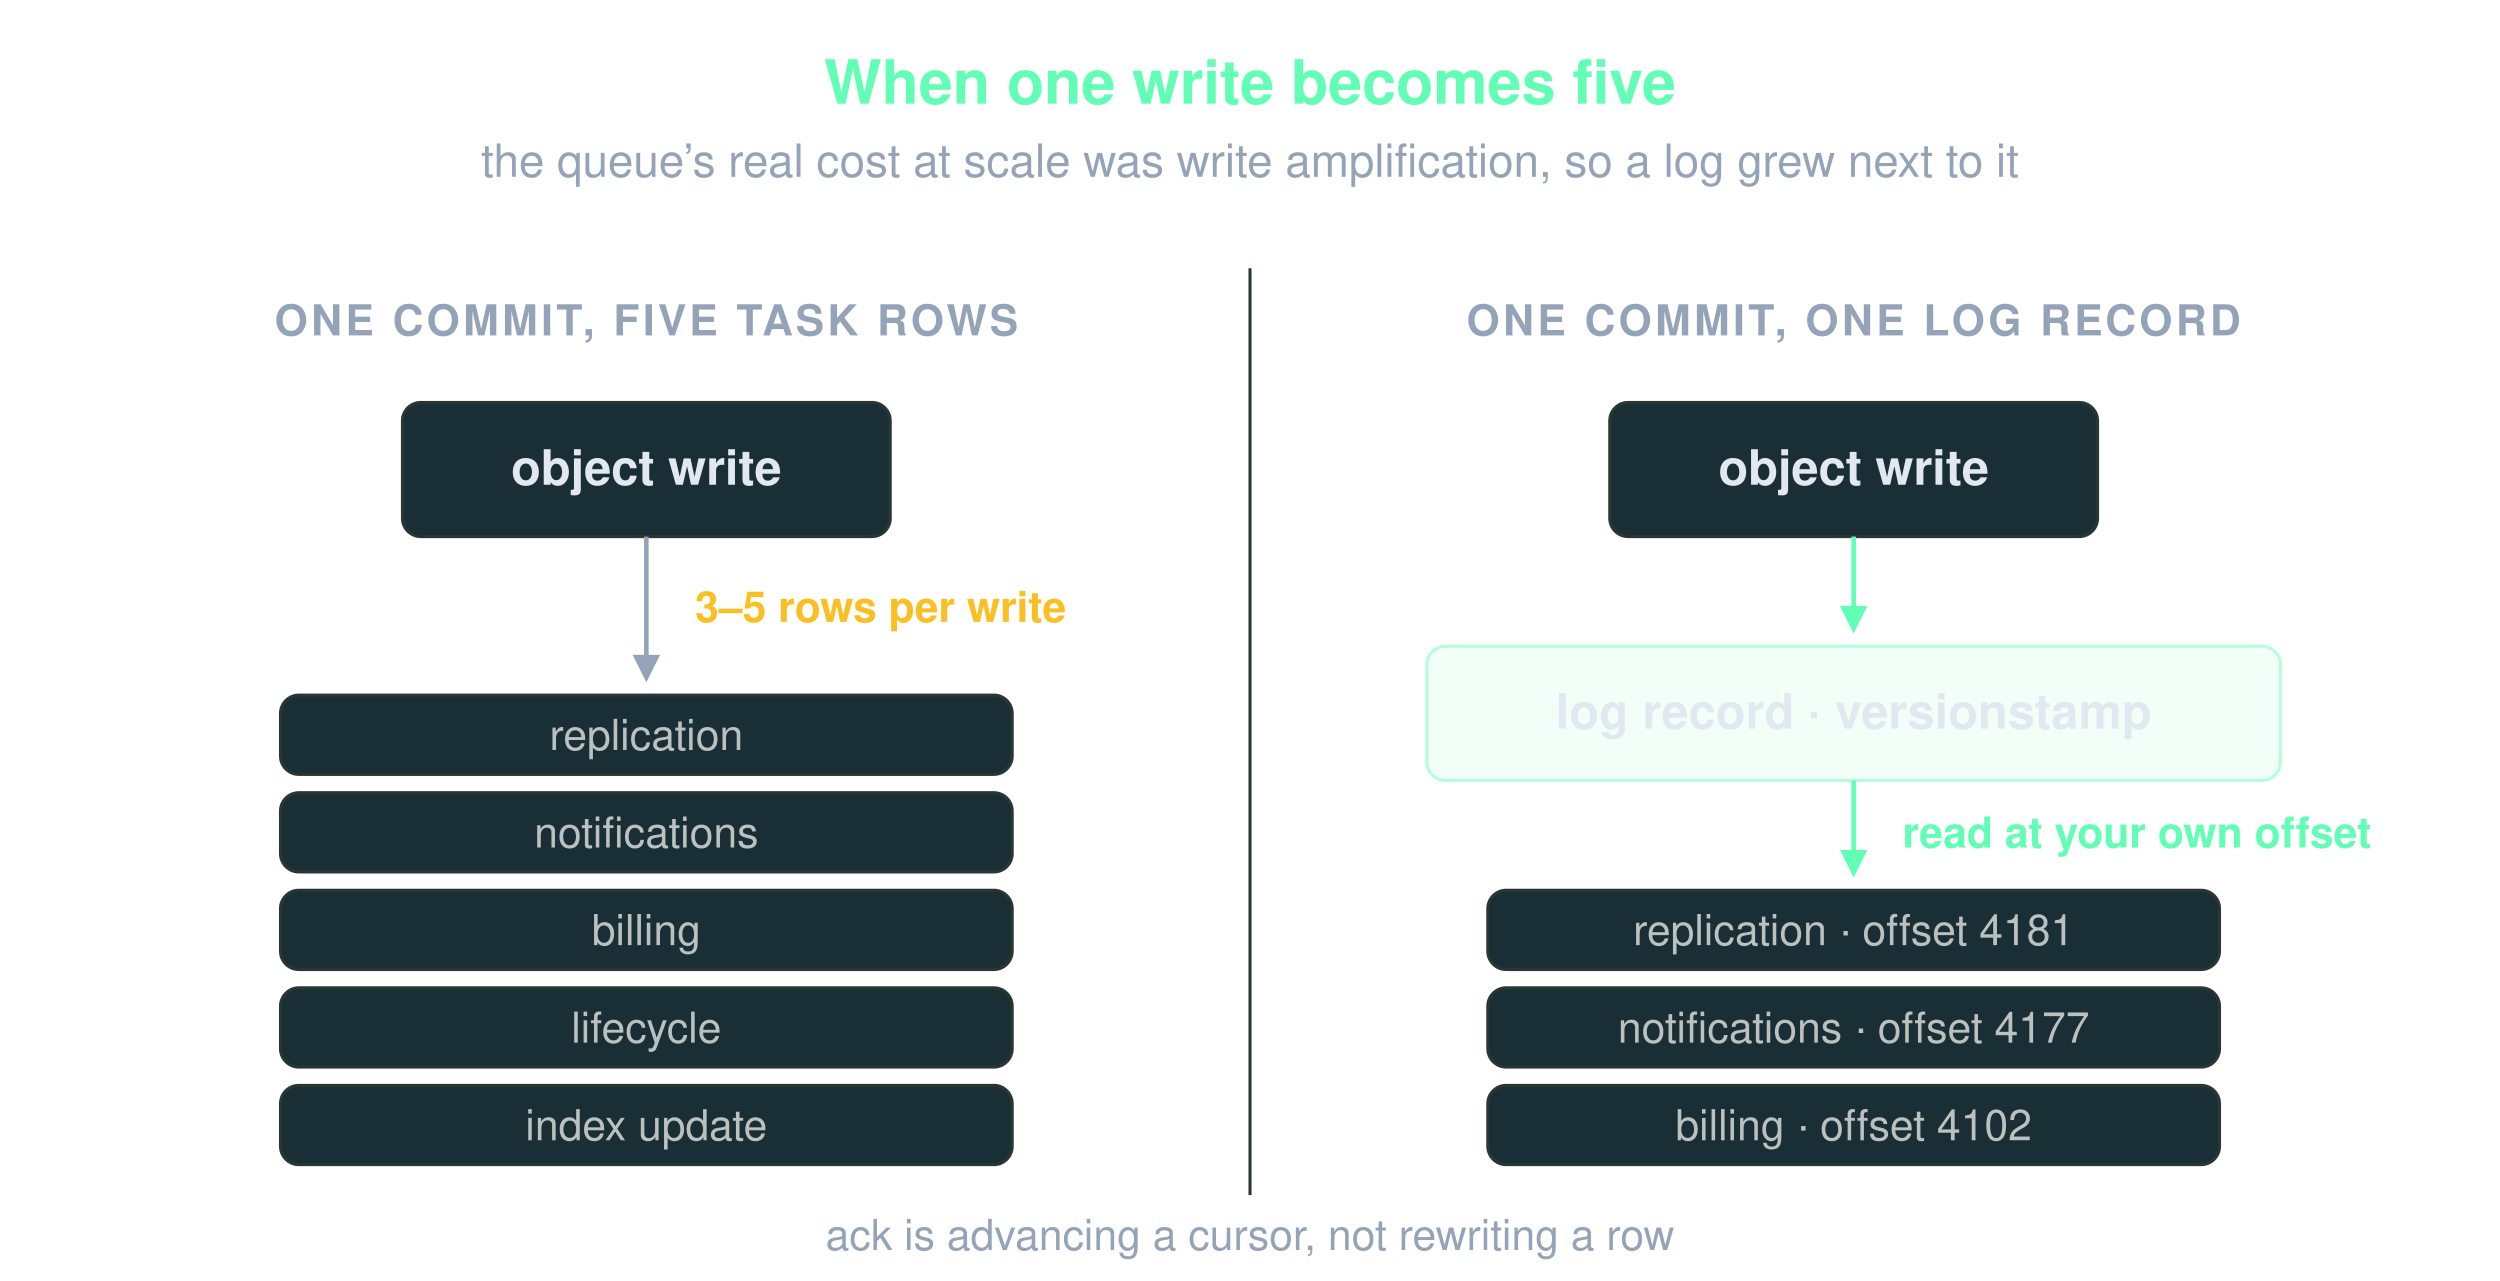
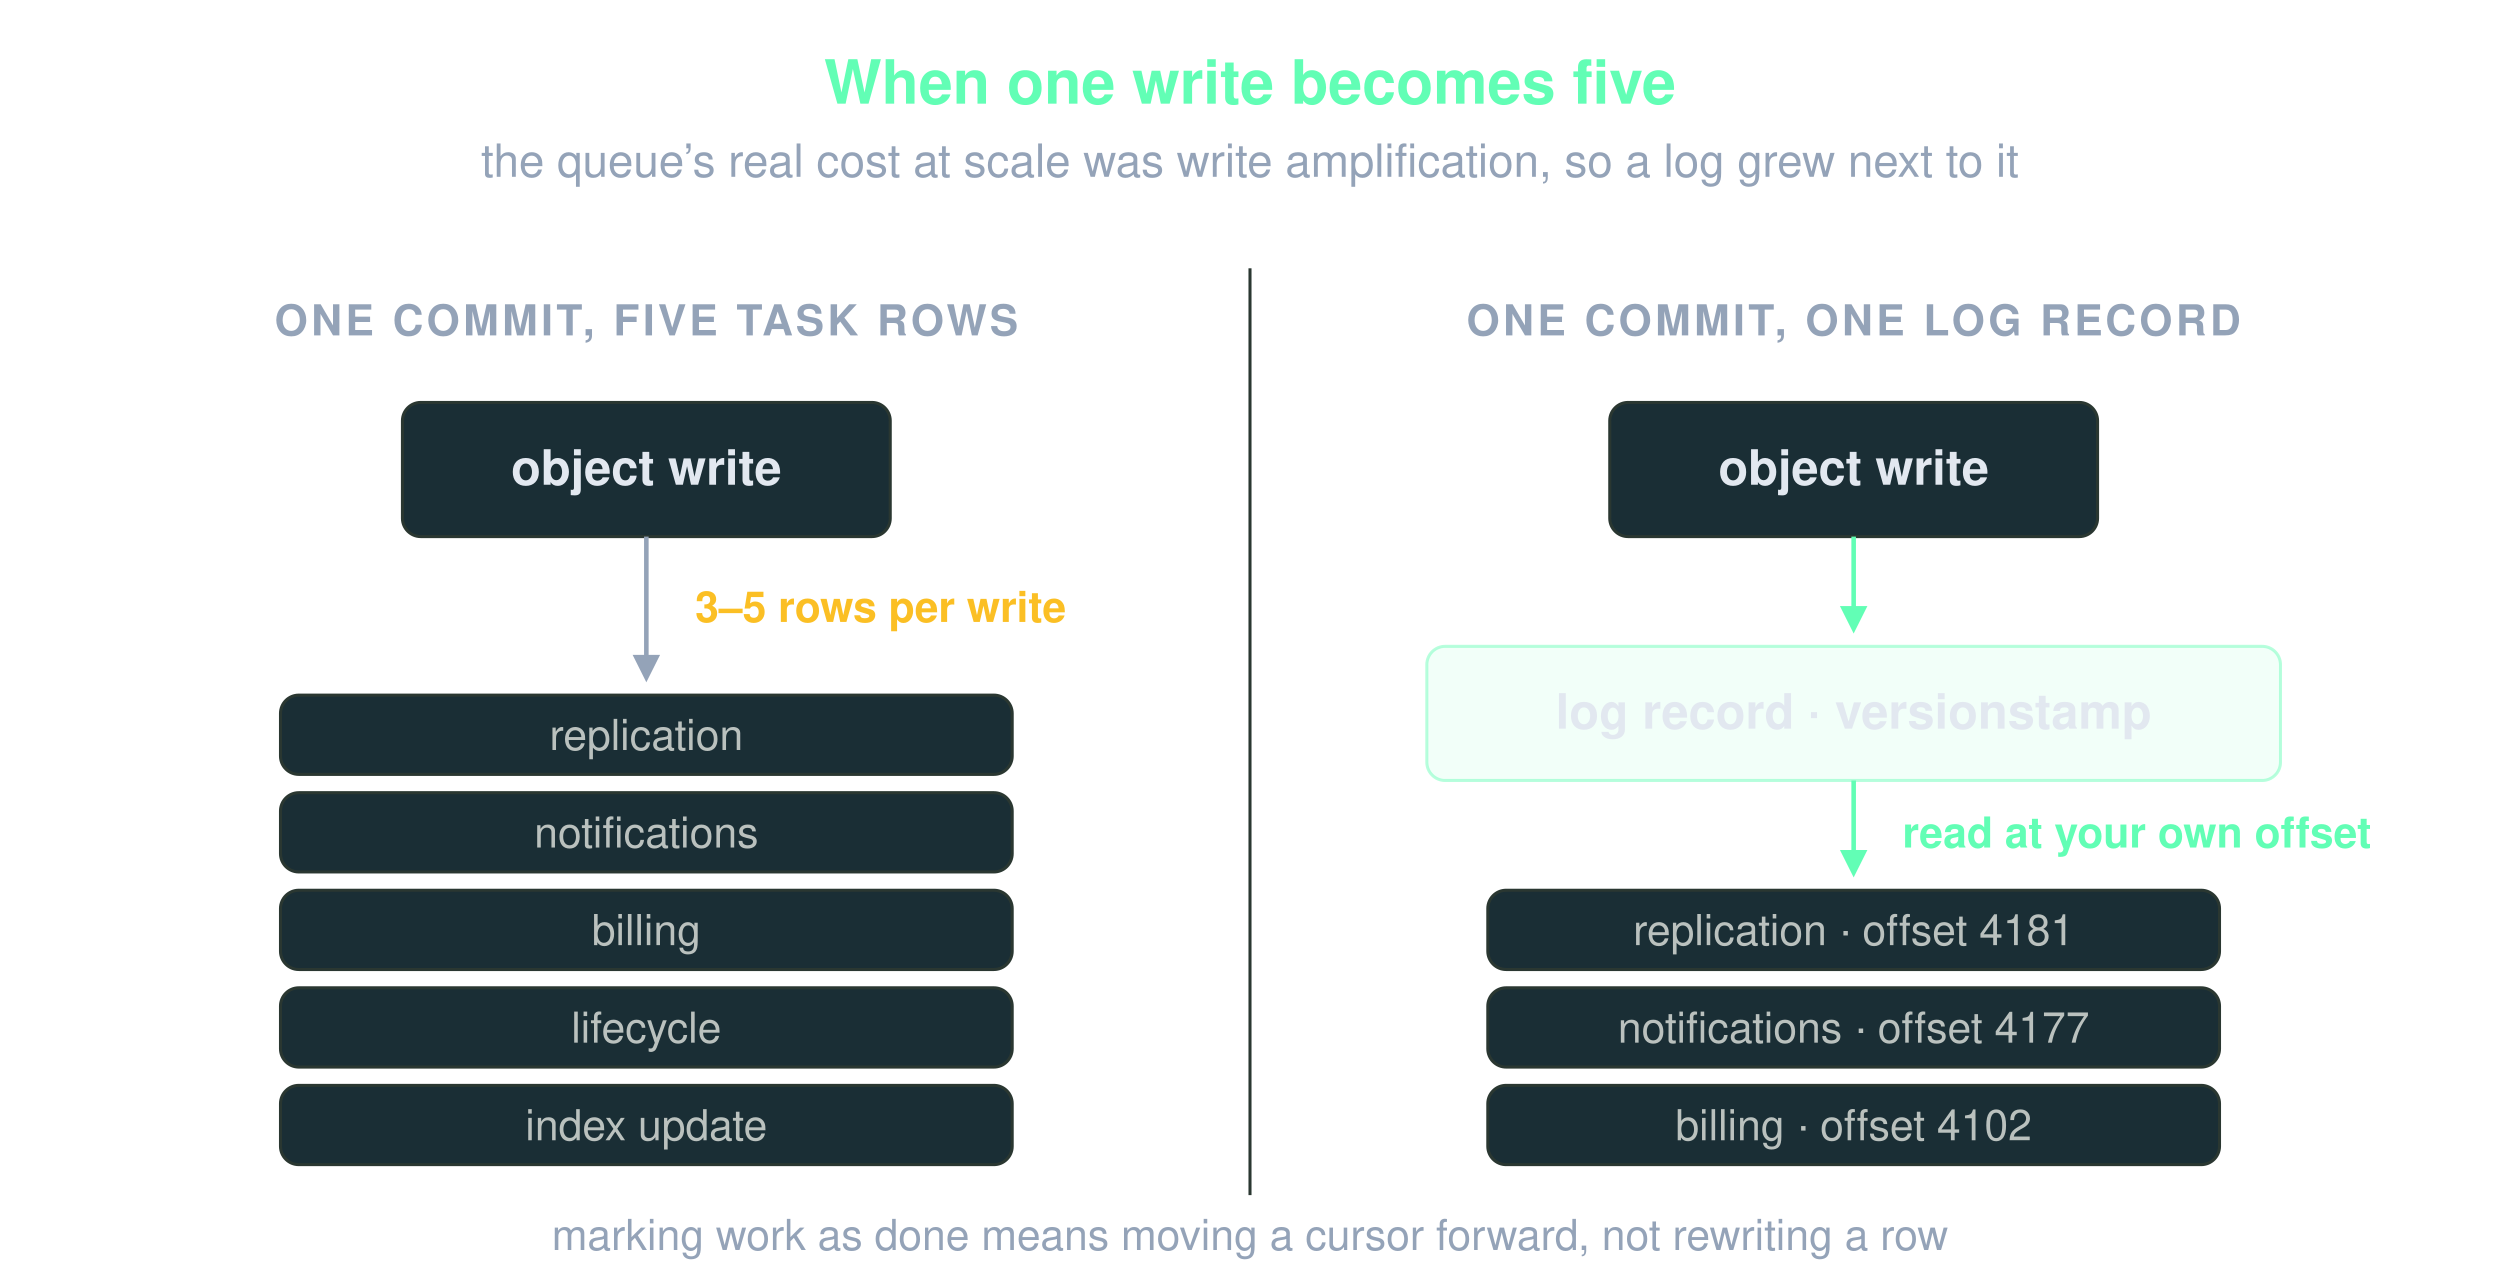
<svg xmlns="http://www.w3.org/2000/svg" viewBox="0 0 820 420" width="820" height="420" preserveAspectRatio="xMidYMid meet" style="background: transparent">
  <style>
    text {
      font-family: "Hanken Grotesk", system-ui, -apple-system, "Segoe UI",
        Helvetica, Arial, sans-serif;
    }
    .title { font-size: 20px; fill: #62feb5; font-weight: 600; }
    .sub { font-size: 15px; fill: #94a3b8; }
    .label { font-size: 16px; fill: #e2e8f0; font-weight: 600; }
    .small { font-size: 14px; fill: #bac1be; }
    .edge { font-size: 14px; fill: #94a3b8; font-weight: 500; }
    .pass-edge { font-size: 14px; fill: #62feb5; font-weight: 600; }
    .fail-edge { font-size: 14px; fill: #fbbf24; font-weight: 600; }
    .panel-head { font-size: 14px; fill: #94a3b8; font-weight: 600; letter-spacing: 0.08em; }
    .box { rx: 6; ry: 6; fill: #1a2e35; stroke: #2a3731; stroke-width: 1; }
    .hi-box { rx: 6; ry: 6; fill: rgba(98, 254, 181, 0.08); stroke: rgba(98, 254, 181, 0.45); stroke-width: 1; }
    .arrow { stroke: #94a3b8; stroke-width: 1.5; fill: none; }
    .pass-arrow { stroke: #62feb5; stroke-width: 1.5; fill: none; }
    .divider { stroke: #2a3731; stroke-width: 1; }
  </style>
  <defs>
    <marker id="arrowhead" viewBox="0 0 10 10" refX="8" refY="5" markerWidth="6" markerHeight="6" orient="auto">
      <path d="M0,0 L10,5 L0,10 z" fill="#94a3b8" />
    </marker>
    <marker id="arrowhead-pass" viewBox="0 0 10 10" refX="8" refY="5" markerWidth="6" markerHeight="6" orient="auto">
      <path d="M0,0 L10,5 L0,10 z" fill="#62feb5" />
    </marker>
  </defs>
  <text x="410" y="34" text-anchor="middle" class="title">When one write becomes five</text>
  <text x="410" y="58" text-anchor="middle" class="sub">the queue’s real cost at scale was write amplification, so a log grew next to it</text>
  <line x1="410" y1="88" x2="410" y2="392" class="divider" />
  <text x="212" y="110" text-anchor="middle" class="panel-head">ONE COMMIT, FIVE TASK ROWS</text>
  <rect x="132" y="132" width="160" height="44" class="box" />
  <text x="212" y="159" text-anchor="middle" class="label">object write</text>
  <path d="M212,176 L212,222" class="arrow" marker-end="url(#arrowhead)" />
  <text x="228" y="204" class="fail-edge">3–5 rows per write</text>
  <rect x="92" y="228" width="240" height="26" class="box" />
  <text x="212" y="246" text-anchor="middle" class="small">replication</text>
  <rect x="92" y="260" width="240" height="26" class="box" />
  <text x="212" y="278" text-anchor="middle" class="small">notifications</text>
  <rect x="92" y="292" width="240" height="26" class="box" />
  <text x="212" y="310" text-anchor="middle" class="small">billing</text>
  <rect x="92" y="324" width="240" height="26" class="box" />
  <text x="212" y="342" text-anchor="middle" class="small">lifecycle</text>
  <rect x="92" y="356" width="240" height="26" class="box" />
  <text x="212" y="374" text-anchor="middle" class="small">index update</text>
  <text x="608" y="110" text-anchor="middle" class="panel-head">ONE COMMIT, ONE LOG RECORD</text>
  <rect x="528" y="132" width="160" height="44" class="box" />
  <text x="608" y="159" text-anchor="middle" class="label">object write</text>
  <path d="M608,176 L608,206" class="pass-arrow" marker-end="url(#arrowhead-pass)" />
  <rect x="468" y="212" width="280" height="44" class="hi-box" />
  <text x="608" y="239" text-anchor="middle" class="label">log record · versionstamp</text>
  <path d="M608,256 L608,286" class="pass-arrow" marker-end="url(#arrowhead-pass)" />
  <text x="624" y="278" class="pass-edge">read at your own offset</text>
  <rect x="488" y="292" width="240" height="26" class="box" />
  <text x="608" y="310" text-anchor="middle" class="small">replication · offset 4181</text>
  <rect x="488" y="324" width="240" height="26" class="box" />
  <text x="608" y="342" text-anchor="middle" class="small">notifications · offset 4177</text>
  <rect x="488" y="356" width="240" height="26" class="box" />
  <text x="608" y="374" text-anchor="middle" class="small">billing · offset 4102</text>
-   <text x="410" y="410" text-anchor="middle" class="edge">ack is advancing a cursor, not rewriting a row</text>
+   <text x="410" y="410" text-anchor="middle" class="edge">marking work as done means moving a cursor forward, not rewriting a row</text>
</svg>
